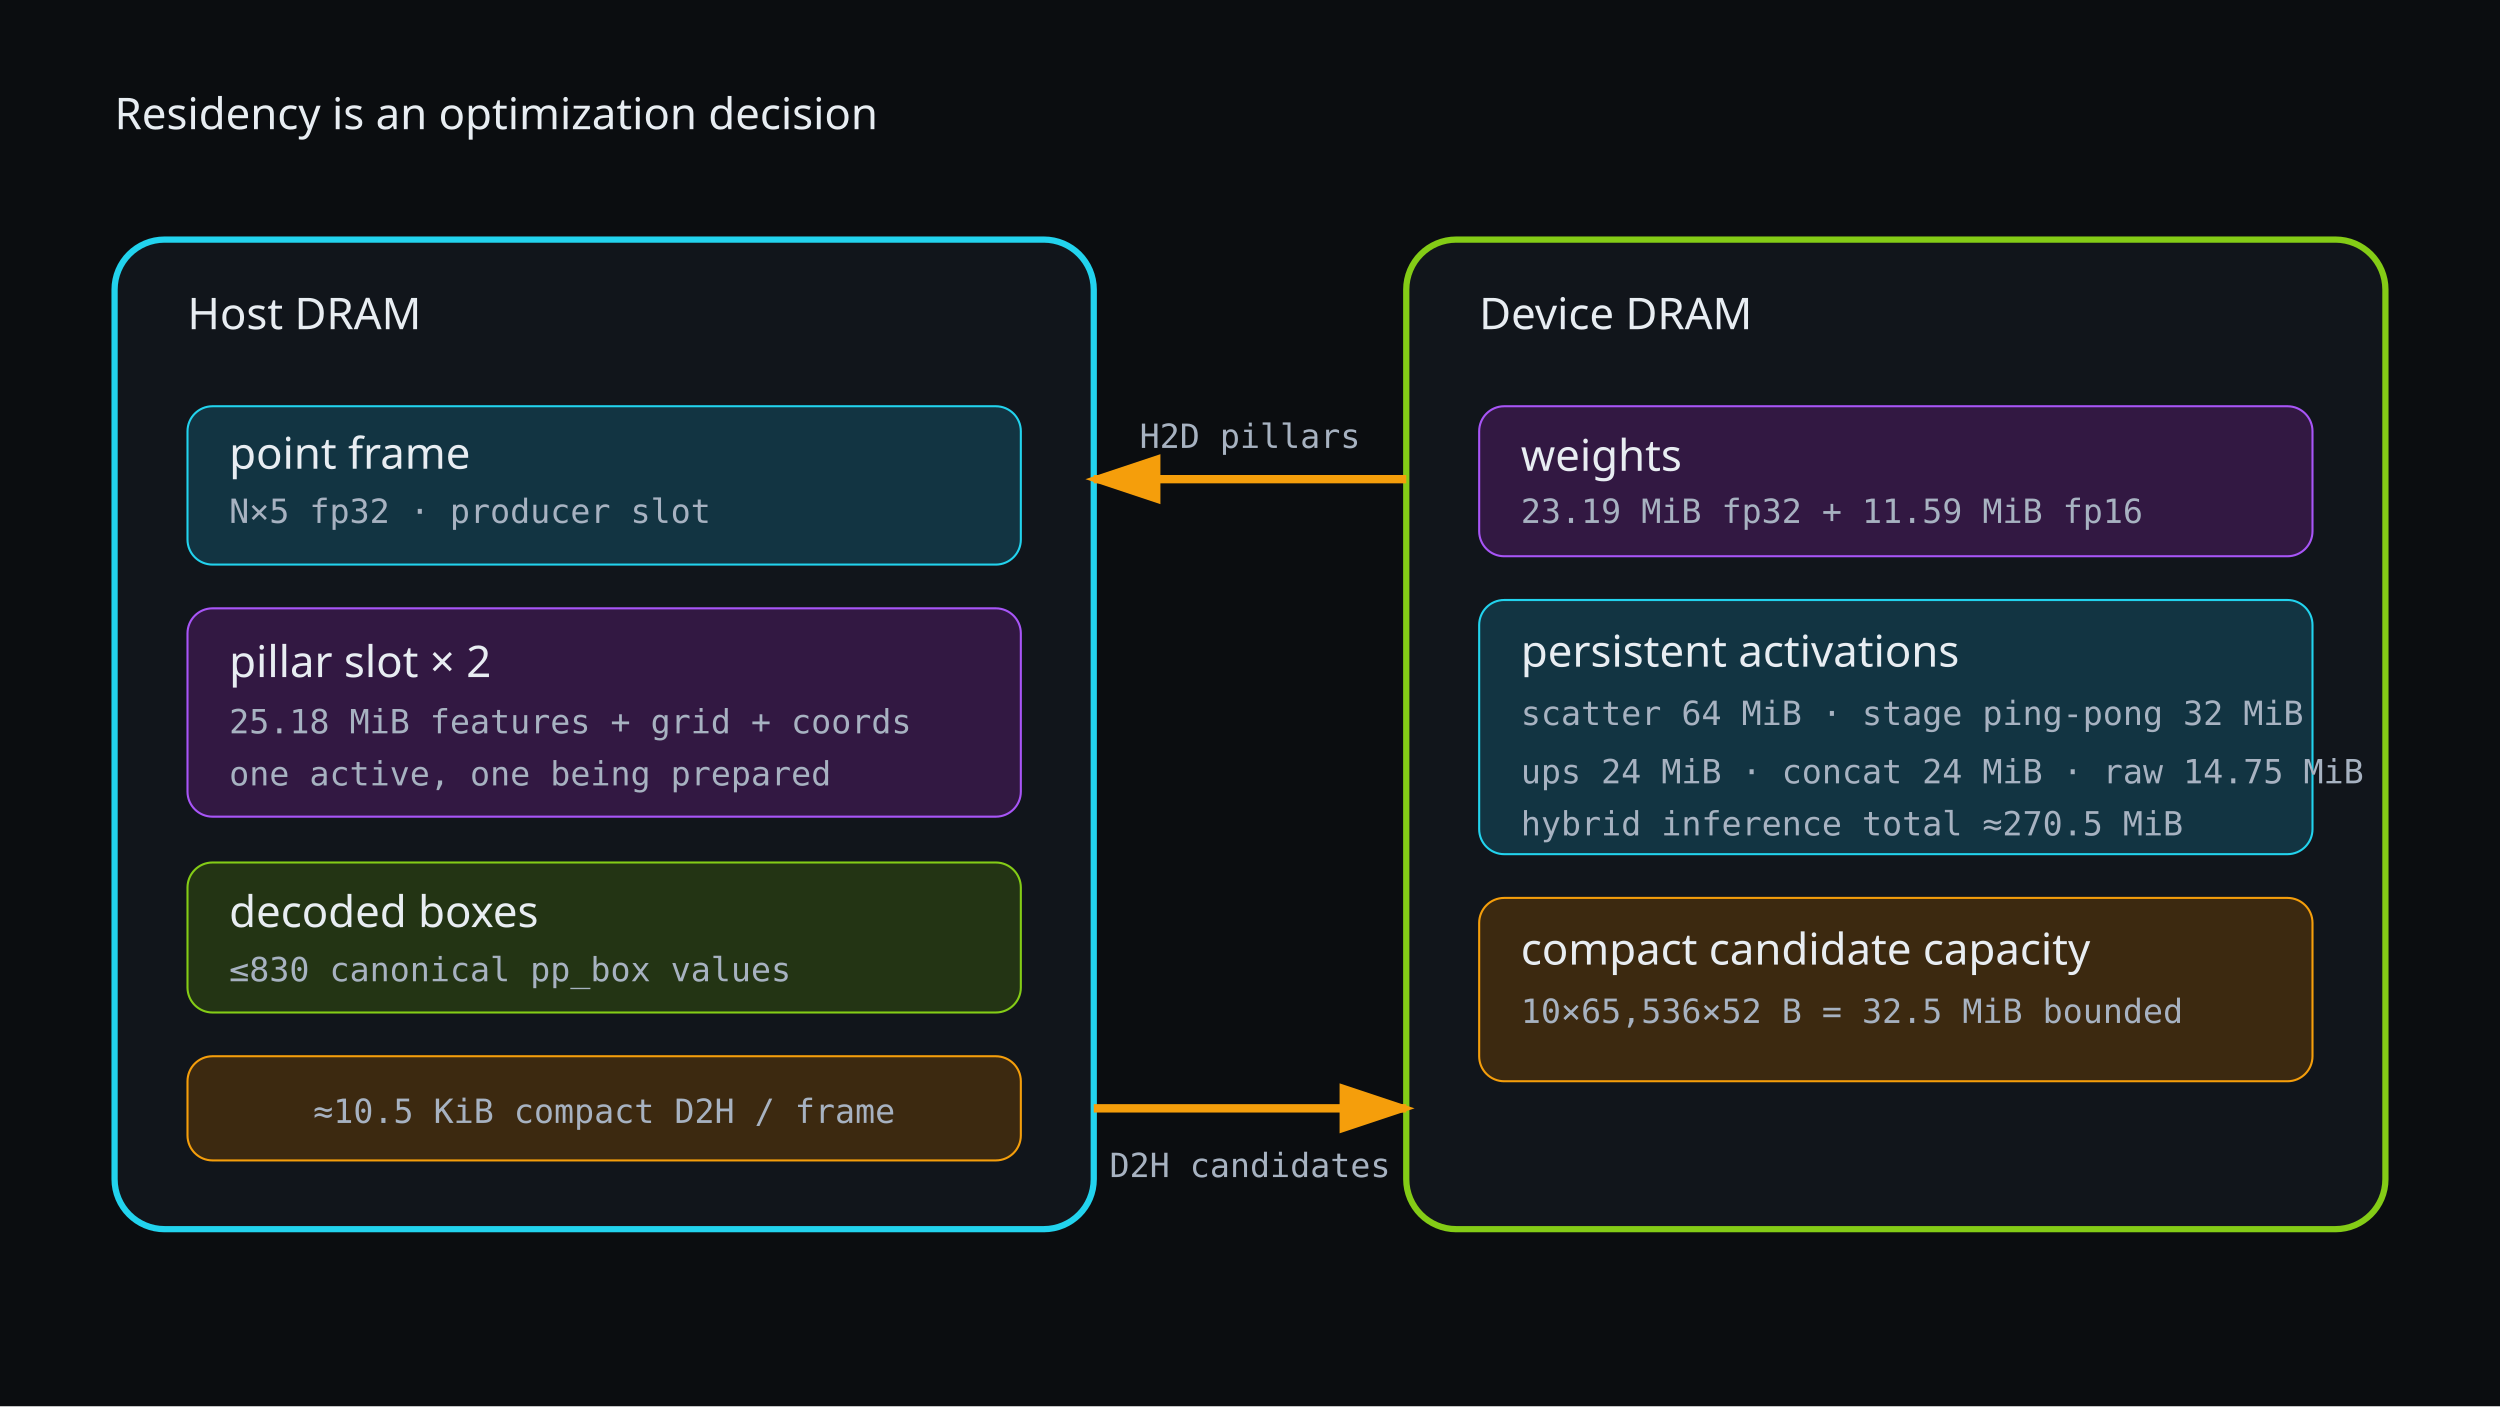
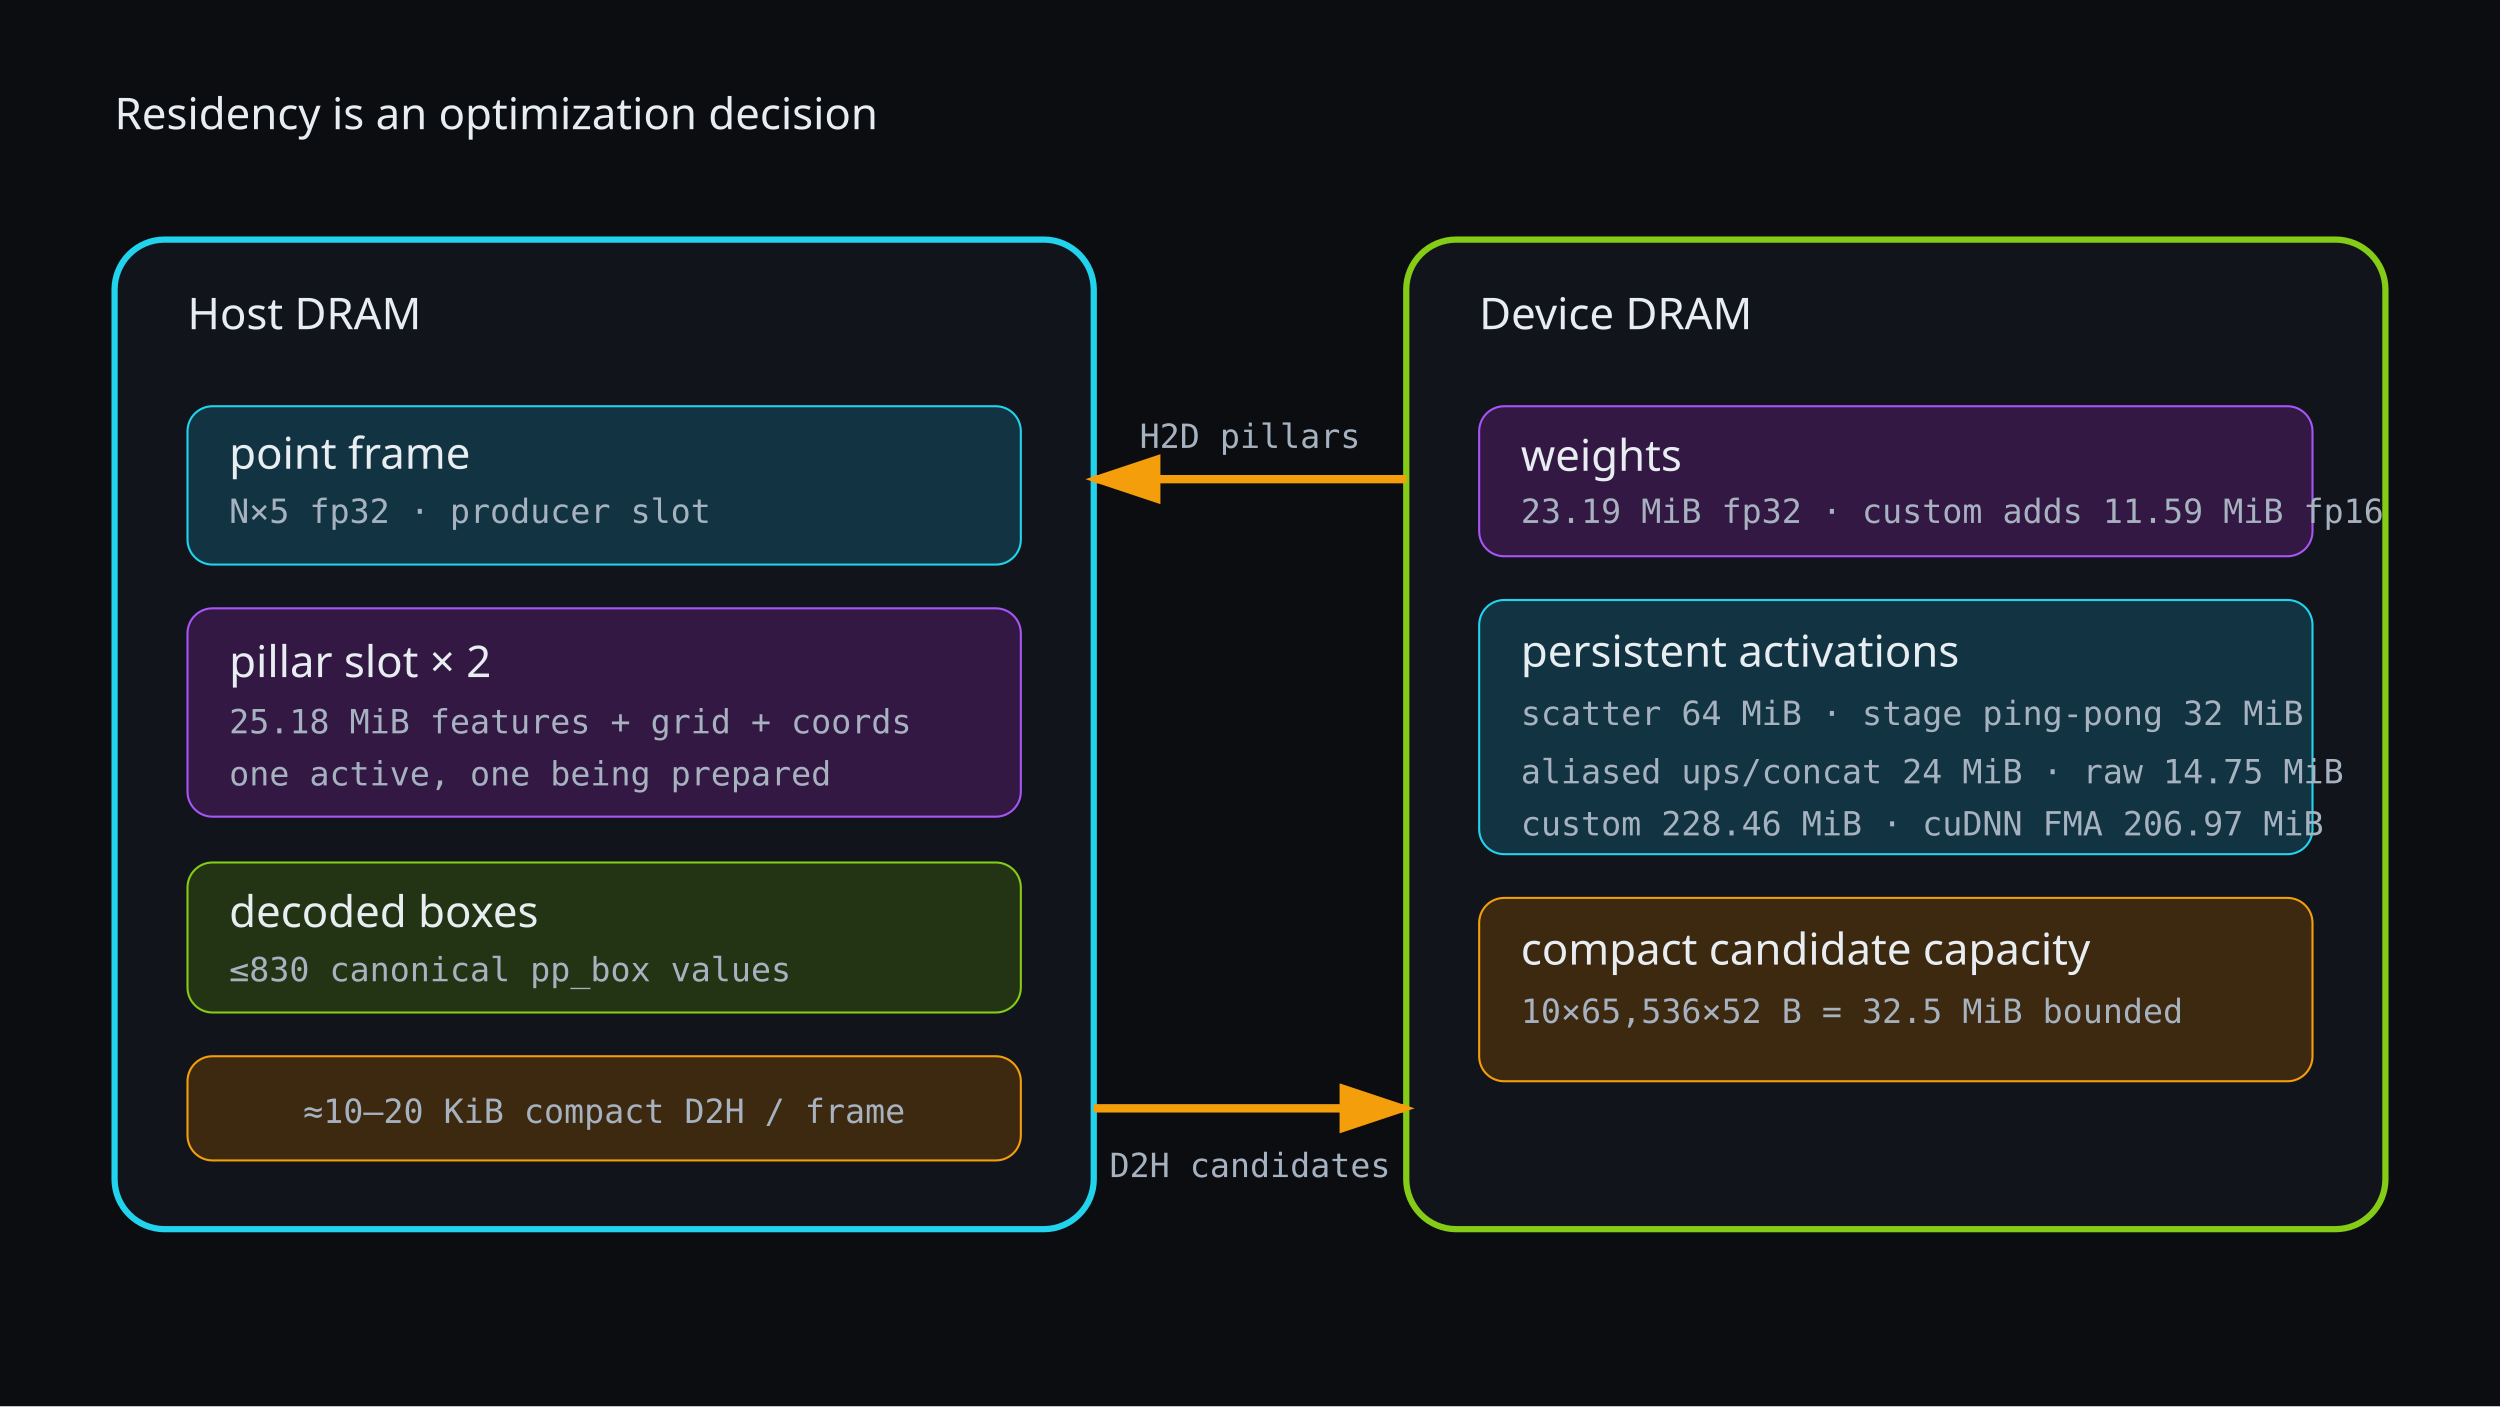
<svg xmlns="http://www.w3.org/2000/svg" viewBox="0 0 1200 675" role="img">
  <defs>
    <marker id="a" markerWidth="10" markerHeight="10" refX="8" refY="3" orient="auto">
      <path d="M0 0L9 3 0 6Z" fill="#f59e0b" />
    </marker>
    <style>.t{fill:#e8edf2;font:21px system-ui}.m{fill:#a7b2c1;font:16px ui-monospace,monospace}.a{stroke:#f59e0b;stroke-width:4;fill:none;marker-end:url(#a)}</style>
  </defs>
  <rect width="1200" height="675" fill="#0b0d10" />
  <text x="55" y="62" class="t" font-size="30">Residency is an optimization decision</text>
  <rect x="55" y="115" width="470" height="475" rx="24" fill="#11151b" stroke="#22d3ee" stroke-width="3" />
  <text x="90" y="158" class="t" font-size="26">Host DRAM</text>
  <rect x="90" y="195" width="400" height="76" rx="12" fill="#123442" stroke="#22d3ee" />
  <text x="110" y="225" class="t">point frame</text>
  <text x="110" y="251" class="m">N×5 fp32 · producer slot</text>
  <rect x="90" y="292" width="400" height="100" rx="12" fill="#321842" stroke="#a855f7" />
  <text x="110" y="325" class="t">pillar slot × 2</text>
  <text x="110" y="352" class="m">25.18 MiB features + grid + coords</text>
  <text x="110" y="377" class="m">one active, one being prepared</text>
  <rect x="90" y="414" width="400" height="72" rx="12" fill="#233414" stroke="#84cc16" />
  <text x="110" y="445" class="t">decoded boxes</text>
  <text x="110" y="471" class="m">≤830 canonical pp_box values</text>
  <rect x="90" y="507" width="400" height="50" rx="12" fill="#3c2910" stroke="#f59e0b" />
-   <text x="290" y="539" text-anchor="middle" class="m">≈10.5 KiB compact D2H / frame</text>
+   <text x="290" y="539" text-anchor="middle" class="m">≈10–20 KiB compact D2H / frame</text>
  <rect x="675" y="115" width="470" height="475" rx="24" fill="#11151b" stroke="#84cc16" stroke-width="3" />
  <text x="710" y="158" class="t" font-size="26">Device DRAM</text>
  <rect x="710" y="195" width="400" height="72" rx="12" fill="#321842" stroke="#a855f7" />
  <text x="730" y="226" class="t">weights</text>
-   <text x="730" y="251" class="m">23.19 MiB fp32 + 11.59 MiB fp16</text>
+   <text x="730" y="251" class="m">23.19 MiB fp32 · custom adds 11.59 MiB fp16</text>
  <rect x="710" y="288" width="400" height="122" rx="12" fill="#123442" stroke="#22d3ee" />
  <text x="730" y="320" class="t">persistent activations</text>
  <text x="730" y="348" class="m">scatter 64 MiB · stage ping-pong 32 MiB</text>
-   <text x="730" y="376" class="m">ups 24 MiB · concat 24 MiB · raw 14.75 MiB</text>
-   <text x="730" y="401" class="m">hybrid inference total ≈270.5 MiB</text>
+   <text x="730" y="376" class="m">aliased ups/concat 24 MiB · raw 14.75 MiB</text>
+   <text x="730" y="401" class="m">custom 228.46 MiB · cuDNN FMA 206.97 MiB</text>
  <rect x="710" y="431" width="400" height="88" rx="12" fill="#3c2910" stroke="#f59e0b" />
  <text x="730" y="463" class="t">compact candidate capacity</text>
  <text x="730" y="491" class="m">10×65,536×52 B = 32.5 MiB bounded</text>
  <path d="M525 532 C590 532 610 532 675 532" class="a" />
  <path d="M675 230 C610 230 590 230 525 230" class="a" />
  <text x="600" y="215" text-anchor="middle" class="m">H2D pillars</text>
  <text x="600" y="565" text-anchor="middle" class="m">D2H candidates</text>
</svg>
